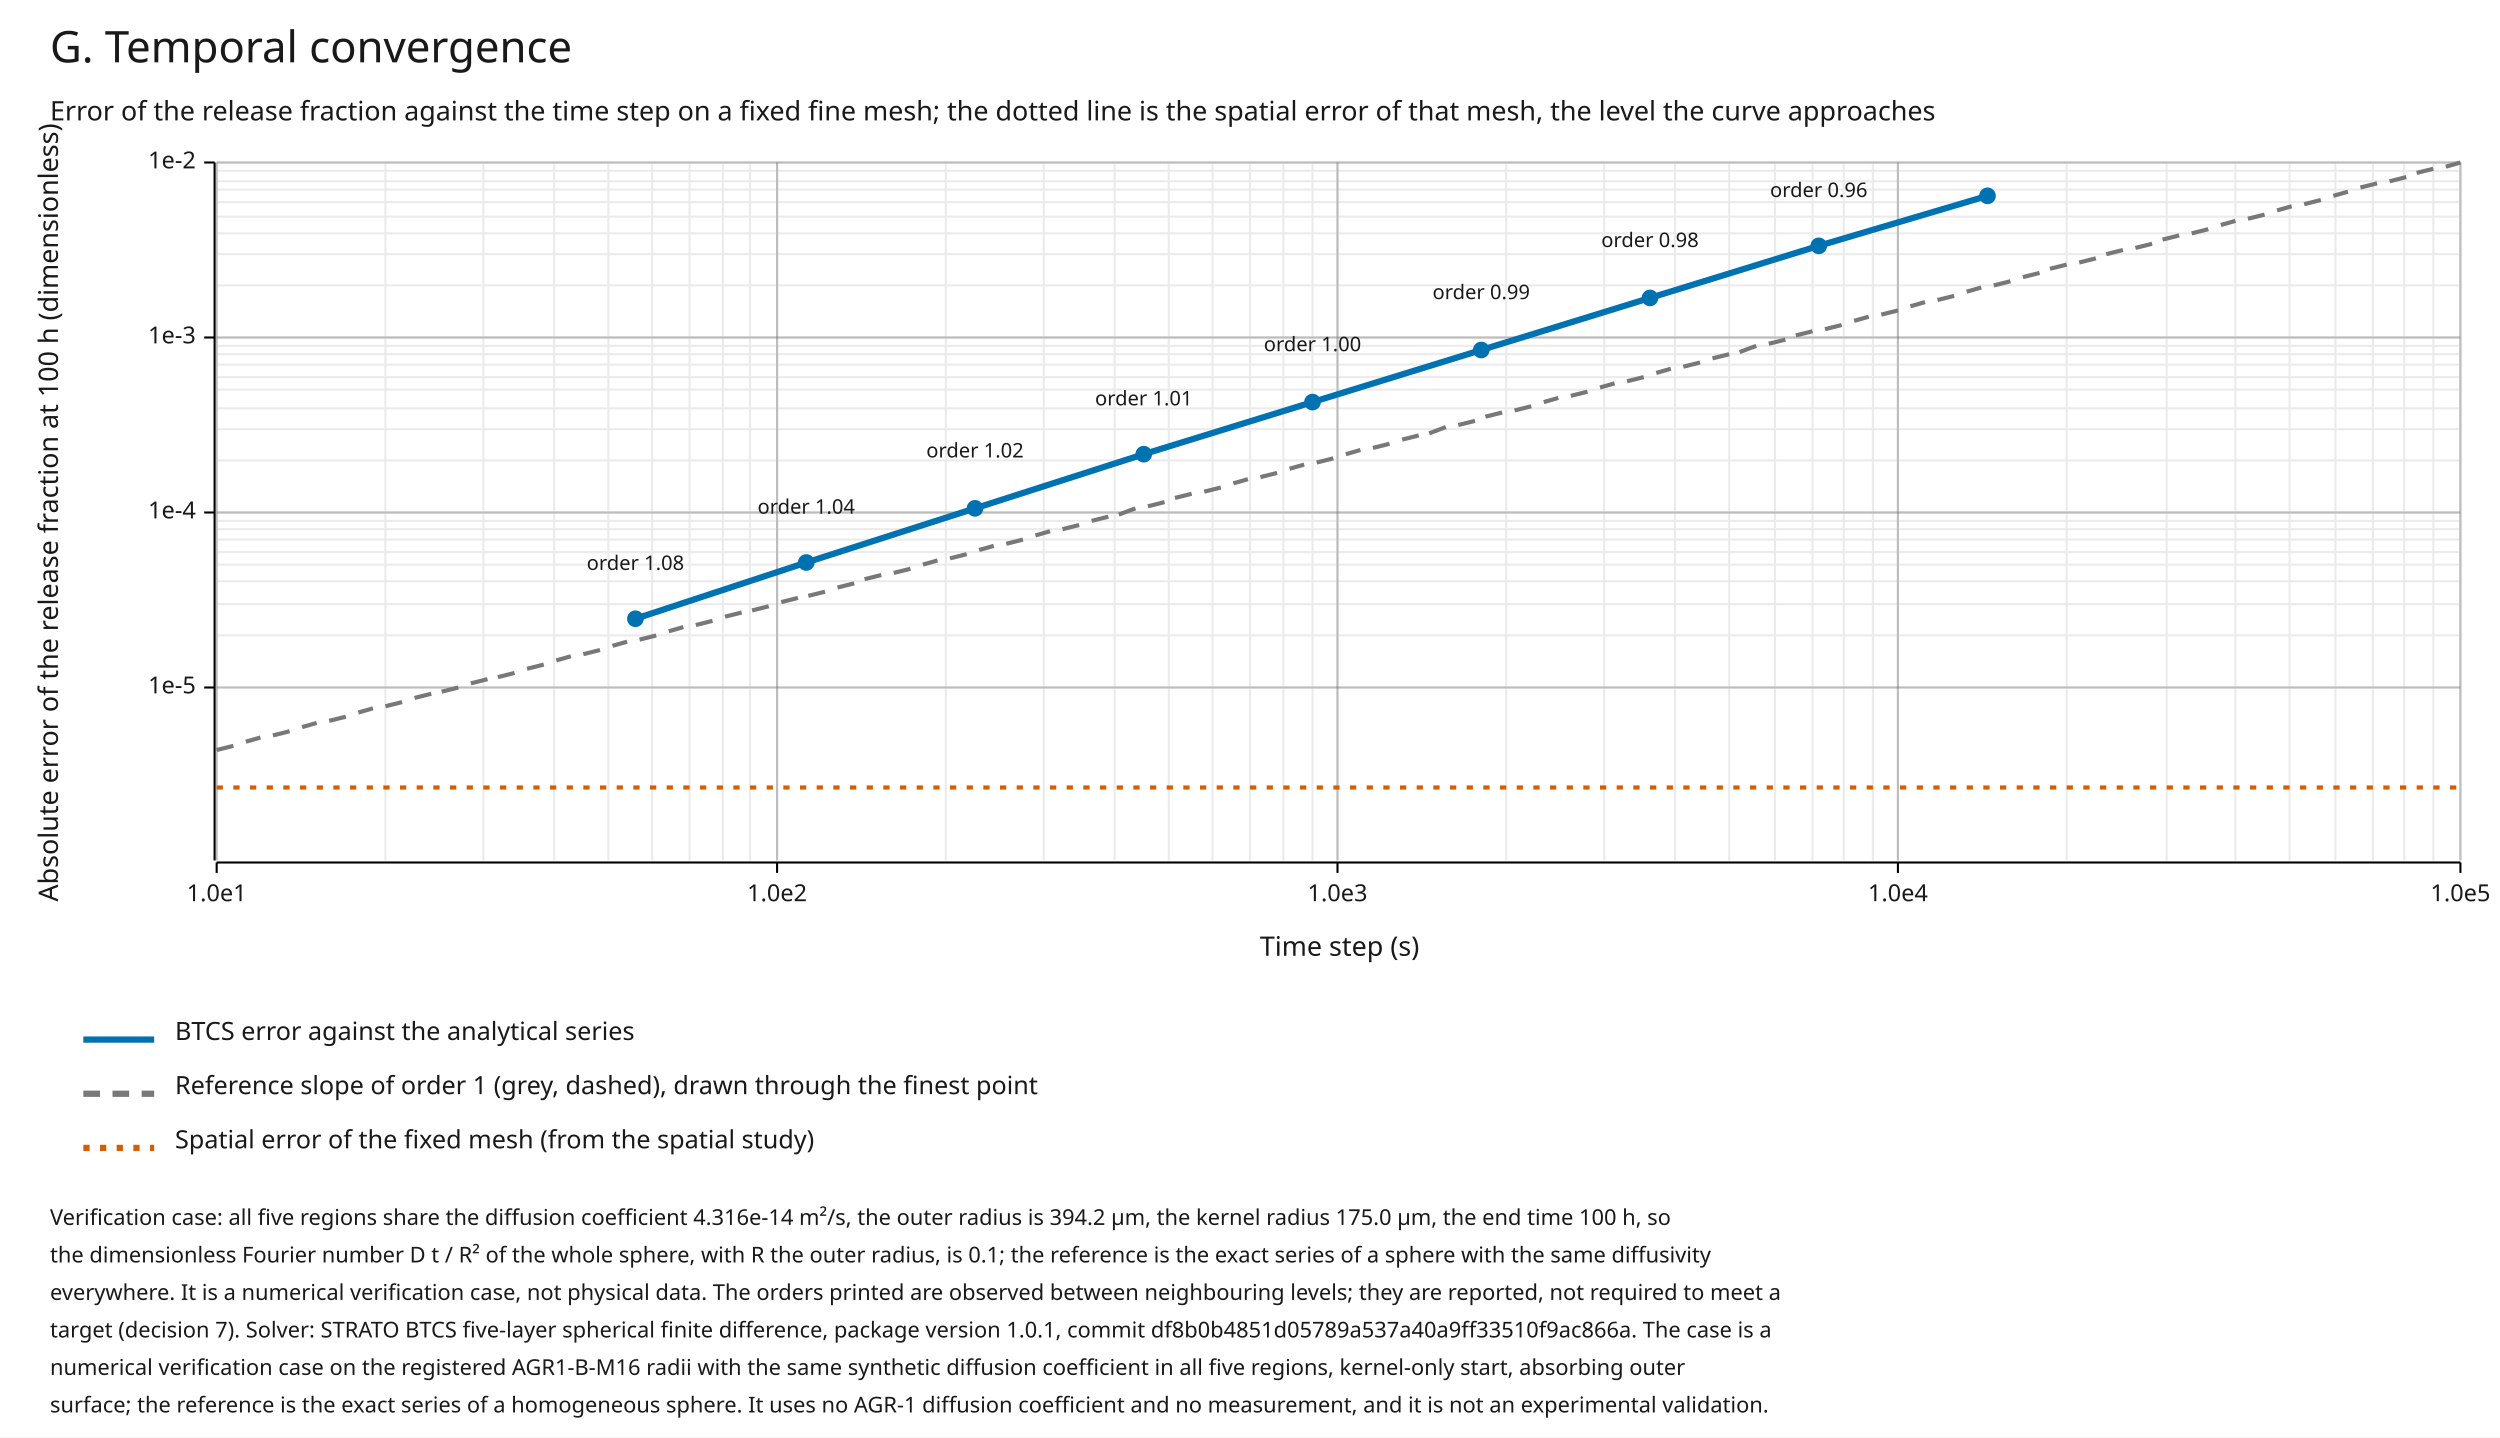
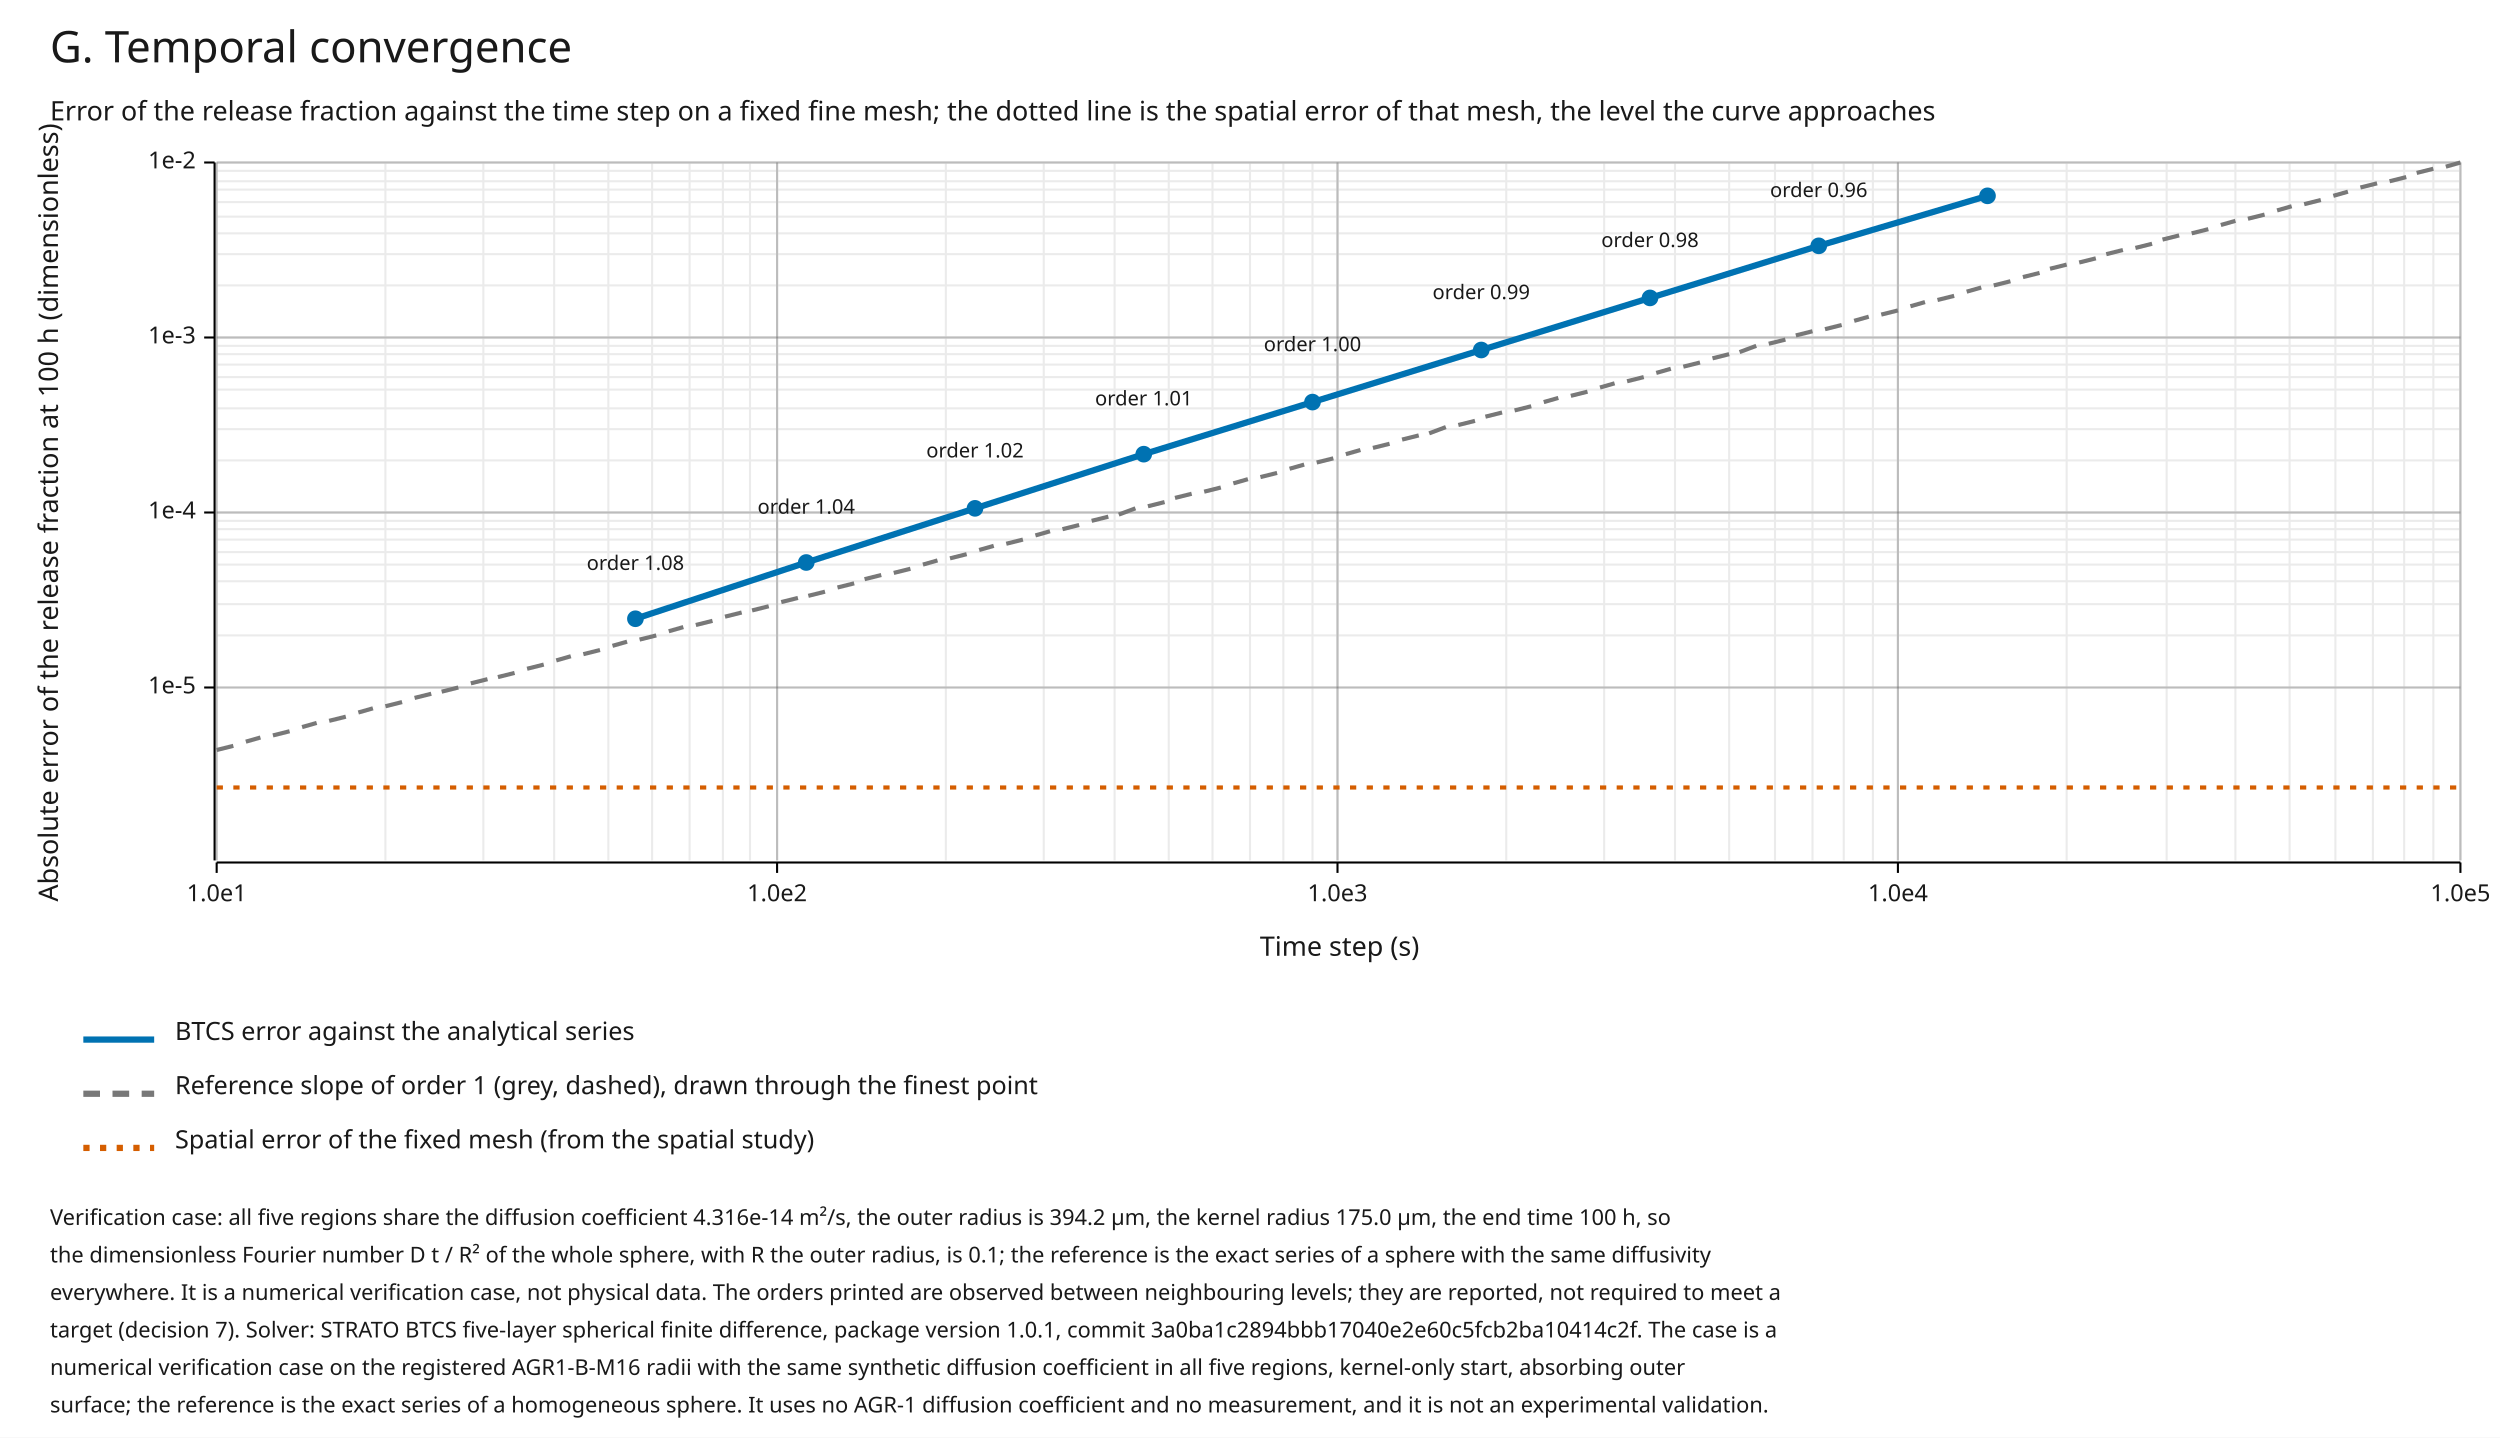
<svg xmlns="http://www.w3.org/2000/svg" width="1200" height="690" viewBox="0 0 1200 690">
  <rect x="0" y="0" width="1200" height="690" opacity="1" fill="#FFFFFF" stroke="none" />
  <text x="24" y="14" dy="0.76em" text-anchor="start" font-family="sans-serif" font-size="20.968" opacity="1" fill="#191919">
G. Temporal convergence
</text>
  <text x="24" y="48" dy="0.76em" text-anchor="start" font-family="sans-serif" font-size="12.903" opacity="1" fill="#191919">
Error of the release fraction against the time step on a fixed fine mesh; the dotted line is the spatial error of that mesh, the level the curve approaches
</text>
  <line opacity="1" stroke="#EBEBEB" stroke-width="1" x1="104" y1="413" x2="104" y2="78" />
  <line opacity="1" stroke="#EBEBEB" stroke-width="1" x1="185" y1="413" x2="185" y2="78" />
  <line opacity="1" stroke="#EBEBEB" stroke-width="1" x1="232" y1="413" x2="232" y2="78" />
  <line opacity="1" stroke="#EBEBEB" stroke-width="1" x1="266" y1="413" x2="266" y2="78" />
  <line opacity="1" stroke="#EBEBEB" stroke-width="1" x1="292" y1="413" x2="292" y2="78" />
  <line opacity="1" stroke="#EBEBEB" stroke-width="1" x1="313" y1="413" x2="313" y2="78" />
  <line opacity="1" stroke="#EBEBEB" stroke-width="1" x1="331" y1="413" x2="331" y2="78" />
  <line opacity="1" stroke="#EBEBEB" stroke-width="1" x1="347" y1="413" x2="347" y2="78" />
  <line opacity="1" stroke="#EBEBEB" stroke-width="1" x1="360" y1="413" x2="360" y2="78" />
  <line opacity="1" stroke="#EBEBEB" stroke-width="1" x1="373" y1="413" x2="373" y2="78" />
  <line opacity="1" stroke="#EBEBEB" stroke-width="1" x1="373" y1="413" x2="373" y2="78" />
  <line opacity="1" stroke="#EBEBEB" stroke-width="1" x1="454" y1="413" x2="454" y2="78" />
  <line opacity="1" stroke="#EBEBEB" stroke-width="1" x1="501" y1="413" x2="501" y2="78" />
  <line opacity="1" stroke="#EBEBEB" stroke-width="1" x1="535" y1="413" x2="535" y2="78" />
  <line opacity="1" stroke="#EBEBEB" stroke-width="1" x1="561" y1="413" x2="561" y2="78" />
  <line opacity="1" stroke="#EBEBEB" stroke-width="1" x1="582" y1="413" x2="582" y2="78" />
  <line opacity="1" stroke="#EBEBEB" stroke-width="1" x1="600" y1="413" x2="600" y2="78" />
  <line opacity="1" stroke="#EBEBEB" stroke-width="1" x1="616" y1="413" x2="616" y2="78" />
  <line opacity="1" stroke="#EBEBEB" stroke-width="1" x1="630" y1="413" x2="630" y2="78" />
  <line opacity="1" stroke="#EBEBEB" stroke-width="1" x1="642" y1="413" x2="642" y2="78" />
  <line opacity="1" stroke="#EBEBEB" stroke-width="1" x1="642" y1="413" x2="642" y2="78" />
  <line opacity="1" stroke="#EBEBEB" stroke-width="1" x1="723" y1="413" x2="723" y2="78" />
  <line opacity="1" stroke="#EBEBEB" stroke-width="1" x1="770" y1="413" x2="770" y2="78" />
  <line opacity="1" stroke="#EBEBEB" stroke-width="1" x1="804" y1="413" x2="804" y2="78" />
  <line opacity="1" stroke="#EBEBEB" stroke-width="1" x1="830" y1="413" x2="830" y2="78" />
  <line opacity="1" stroke="#EBEBEB" stroke-width="1" x1="852" y1="413" x2="852" y2="78" />
  <line opacity="1" stroke="#EBEBEB" stroke-width="1" x1="870" y1="413" x2="870" y2="78" />
  <line opacity="1" stroke="#EBEBEB" stroke-width="1" x1="885" y1="413" x2="885" y2="78" />
  <line opacity="1" stroke="#EBEBEB" stroke-width="1" x1="899" y1="413" x2="899" y2="78" />
  <line opacity="1" stroke="#EBEBEB" stroke-width="1" x1="911" y1="413" x2="911" y2="78" />
  <line opacity="1" stroke="#EBEBEB" stroke-width="1" x1="911" y1="413" x2="911" y2="78" />
  <line opacity="1" stroke="#EBEBEB" stroke-width="1" x1="992" y1="413" x2="992" y2="78" />
  <line opacity="1" stroke="#EBEBEB" stroke-width="1" x1="1040" y1="413" x2="1040" y2="78" />
  <line opacity="1" stroke="#EBEBEB" stroke-width="1" x1="1073" y1="413" x2="1073" y2="78" />
  <line opacity="1" stroke="#EBEBEB" stroke-width="1" x1="1099" y1="413" x2="1099" y2="78" />
  <line opacity="1" stroke="#EBEBEB" stroke-width="1" x1="1121" y1="413" x2="1121" y2="78" />
  <line opacity="1" stroke="#EBEBEB" stroke-width="1" x1="1139" y1="413" x2="1139" y2="78" />
  <line opacity="1" stroke="#EBEBEB" stroke-width="1" x1="1154" y1="413" x2="1154" y2="78" />
  <line opacity="1" stroke="#EBEBEB" stroke-width="1" x1="1168" y1="413" x2="1168" y2="78" />
  <line opacity="1" stroke="#EBEBEB" stroke-width="1" x1="1181" y1="413" x2="1181" y2="78" />
  <line opacity="1" stroke="#EBEBEB" stroke-width="1" x1="1181" y1="413" x2="1181" y2="78" />
  <line opacity="1" stroke="#EBEBEB" stroke-width="1" x1="104" y1="330" x2="1181" y2="330" />
  <line opacity="1" stroke="#EBEBEB" stroke-width="1" x1="104" y1="305" x2="1181" y2="305" />
  <line opacity="1" stroke="#EBEBEB" stroke-width="1" x1="104" y1="290" x2="1181" y2="290" />
  <line opacity="1" stroke="#EBEBEB" stroke-width="1" x1="104" y1="279" x2="1181" y2="279" />
  <line opacity="1" stroke="#EBEBEB" stroke-width="1" x1="104" y1="271" x2="1181" y2="271" />
  <line opacity="1" stroke="#EBEBEB" stroke-width="1" x1="104" y1="265" x2="1181" y2="265" />
  <line opacity="1" stroke="#EBEBEB" stroke-width="1" x1="104" y1="259" x2="1181" y2="259" />
  <line opacity="1" stroke="#EBEBEB" stroke-width="1" x1="104" y1="254" x2="1181" y2="254" />
  <line opacity="1" stroke="#EBEBEB" stroke-width="1" x1="104" y1="250" x2="1181" y2="250" />
  <line opacity="1" stroke="#EBEBEB" stroke-width="1" x1="104" y1="246" x2="1181" y2="246" />
  <line opacity="1" stroke="#EBEBEB" stroke-width="1" x1="104" y1="246" x2="1181" y2="246" />
  <line opacity="1" stroke="#EBEBEB" stroke-width="1" x1="104" y1="221" x2="1181" y2="221" />
  <line opacity="1" stroke="#EBEBEB" stroke-width="1" x1="104" y1="206" x2="1181" y2="206" />
  <line opacity="1" stroke="#EBEBEB" stroke-width="1" x1="104" y1="196" x2="1181" y2="196" />
  <line opacity="1" stroke="#EBEBEB" stroke-width="1" x1="104" y1="187" x2="1181" y2="187" />
  <line opacity="1" stroke="#EBEBEB" stroke-width="1" x1="104" y1="181" x2="1181" y2="181" />
  <line opacity="1" stroke="#EBEBEB" stroke-width="1" x1="104" y1="175" x2="1181" y2="175" />
  <line opacity="1" stroke="#EBEBEB" stroke-width="1" x1="104" y1="170" x2="1181" y2="170" />
  <line opacity="1" stroke="#EBEBEB" stroke-width="1" x1="104" y1="166" x2="1181" y2="166" />
  <line opacity="1" stroke="#EBEBEB" stroke-width="1" x1="104" y1="162" x2="1181" y2="162" />
  <line opacity="1" stroke="#EBEBEB" stroke-width="1" x1="104" y1="162" x2="1181" y2="162" />
  <line opacity="1" stroke="#EBEBEB" stroke-width="1" x1="104" y1="137" x2="1181" y2="137" />
  <line opacity="1" stroke="#EBEBEB" stroke-width="1" x1="104" y1="122" x2="1181" y2="122" />
  <line opacity="1" stroke="#EBEBEB" stroke-width="1" x1="104" y1="112" x2="1181" y2="112" />
  <line opacity="1" stroke="#EBEBEB" stroke-width="1" x1="104" y1="104" x2="1181" y2="104" />
  <line opacity="1" stroke="#EBEBEB" stroke-width="1" x1="104" y1="97" x2="1181" y2="97" />
  <line opacity="1" stroke="#EBEBEB" stroke-width="1" x1="104" y1="91" x2="1181" y2="91" />
  <line opacity="1" stroke="#EBEBEB" stroke-width="1" x1="104" y1="87" x2="1181" y2="87" />
  <line opacity="1" stroke="#EBEBEB" stroke-width="1" x1="104" y1="82" x2="1181" y2="82" />
  <line opacity="1" stroke="#EBEBEB" stroke-width="1" x1="104" y1="78" x2="1181" y2="78" />
  <line opacity="1" stroke="#EBEBEB" stroke-width="1" x1="104" y1="78" x2="1181" y2="78" />
  <text x="18" y="246" dy="0.76em" text-anchor="middle" font-family="sans-serif" font-size="12.903" opacity="1" fill="#191919" transform="rotate(270, 18, 246)">
Absolute error of the release fraction at 100 h (dimensionless)
</text>
  <text x="643" y="462" dy="-0.5ex" text-anchor="middle" font-family="sans-serif" font-size="12.903" opacity="1" fill="#191919">
Time step (s)
</text>
  <line opacity="0.2" stroke="#000000" stroke-width="1" x1="104" y1="413" x2="104" y2="78" />
  <line opacity="0.2" stroke="#000000" stroke-width="1" x1="373" y1="413" x2="373" y2="78" />
  <line opacity="0.2" stroke="#000000" stroke-width="1" x1="642" y1="413" x2="642" y2="78" />
  <line opacity="0.2" stroke="#000000" stroke-width="1" x1="911" y1="413" x2="911" y2="78" />
  <line opacity="0.2" stroke="#000000" stroke-width="1" x1="1181" y1="413" x2="1181" y2="78" />
  <line opacity="0.2" stroke="#000000" stroke-width="1" x1="104" y1="330" x2="1181" y2="330" />
  <line opacity="0.2" stroke="#000000" stroke-width="1" x1="104" y1="246" x2="1181" y2="246" />
  <line opacity="0.2" stroke="#000000" stroke-width="1" x1="104" y1="162" x2="1181" y2="162" />
  <line opacity="0.2" stroke="#000000" stroke-width="1" x1="104" y1="78" x2="1181" y2="78" />
  <polyline fill="none" opacity="1" stroke="#000000" stroke-width="1" points="103,78 103,413 " />
  <text x="94" y="330" dy="0.5ex" text-anchor="end" font-family="sans-serif" font-size="11.29" opacity="1" fill="#191919">
1e-5
</text>
  <polyline fill="none" opacity="1" stroke="#000000" stroke-width="1" points="98,330 103,330 " />
  <text x="94" y="246" dy="0.5ex" text-anchor="end" font-family="sans-serif" font-size="11.29" opacity="1" fill="#191919">
1e-4
</text>
  <polyline fill="none" opacity="1" stroke="#000000" stroke-width="1" points="98,246 103,246 " />
  <text x="94" y="162" dy="0.5ex" text-anchor="end" font-family="sans-serif" font-size="11.29" opacity="1" fill="#191919">
1e-3
</text>
  <polyline fill="none" opacity="1" stroke="#000000" stroke-width="1" points="98,162 103,162 " />
  <text x="94" y="78" dy="0.5ex" text-anchor="end" font-family="sans-serif" font-size="11.29" opacity="1" fill="#191919">
1e-2
</text>
  <polyline fill="none" opacity="1" stroke="#000000" stroke-width="1" points="98,78 103,78 " />
  <polyline fill="none" opacity="1" stroke="#000000" stroke-width="1" points="104,414 1181,414 " />
  <text x="104" y="424" dy="0.76em" text-anchor="middle" font-family="sans-serif" font-size="11.29" opacity="1" fill="#191919">
1.0e1
</text>
  <polyline fill="none" opacity="1" stroke="#000000" stroke-width="1" points="104,414 104,419 " />
  <text x="373" y="424" dy="0.76em" text-anchor="middle" font-family="sans-serif" font-size="11.29" opacity="1" fill="#191919">
1.0e2
</text>
  <polyline fill="none" opacity="1" stroke="#000000" stroke-width="1" points="373,414 373,419 " />
  <text x="642" y="424" dy="0.76em" text-anchor="middle" font-family="sans-serif" font-size="11.29" opacity="1" fill="#191919">
1.0e3
</text>
  <polyline fill="none" opacity="1" stroke="#000000" stroke-width="1" points="642,414 642,419 " />
  <text x="911" y="424" dy="0.76em" text-anchor="middle" font-family="sans-serif" font-size="11.29" opacity="1" fill="#191919">
1.0e4
</text>
  <polyline fill="none" opacity="1" stroke="#000000" stroke-width="1" points="911,414 911,419 " />
  <text x="1181" y="424" dy="0.76em" text-anchor="middle" font-family="sans-serif" font-size="11.29" opacity="1" fill="#191919">
1.0e5
</text>
  <polyline fill="none" opacity="1" stroke="#000000" stroke-width="1" points="1181,414 1181,419 " />
  <polyline fill="none" opacity="1" stroke="#0072B2" stroke-width="3" points="954,94 873,118 792,143 711,168 630,193 549,218 468,244 387,270 305,297 " />
  <circle cx="954" cy="94" r="4" opacity="1" fill="#0072B2" stroke="none" stroke-width="1" />
  <circle cx="873" cy="118" r="4" opacity="1" fill="#0072B2" stroke="none" stroke-width="1" />
  <circle cx="792" cy="143" r="4" opacity="1" fill="#0072B2" stroke="none" stroke-width="1" />
  <circle cx="711" cy="168" r="4" opacity="1" fill="#0072B2" stroke="none" stroke-width="1" />
  <circle cx="630" cy="193" r="4" opacity="1" fill="#0072B2" stroke="none" stroke-width="1" />
  <circle cx="549" cy="218" r="4" opacity="1" fill="#0072B2" stroke="none" stroke-width="1" />
  <circle cx="468" cy="244" r="4" opacity="1" fill="#0072B2" stroke="none" stroke-width="1" />
  <circle cx="387" cy="270" r="4" opacity="1" fill="#0072B2" stroke="none" stroke-width="1" />
  <circle cx="305" cy="297" r="4" opacity="1" fill="#0072B2" stroke="none" stroke-width="1" />
  <polyline fill="none" opacity="1" stroke="#787878" stroke-width="2" points="104,360 112,358 " />
  <polyline fill="none" opacity="1" stroke="#787878" stroke-width="2" points="118,356 125,354 " />
  <polyline fill="none" opacity="1" stroke="#787878" stroke-width="2" points="131,353 139,351 " />
  <polyline fill="none" opacity="1" stroke="#787878" stroke-width="2" points="145,349 152,347 " />
  <polyline fill="none" opacity="1" stroke="#787878" stroke-width="2" points="158,346 166,344 " />
  <polyline fill="none" opacity="1" stroke="#787878" stroke-width="2" points="172,342 179,340 " />
  <polyline fill="none" opacity="1" stroke="#787878" stroke-width="2" points="185,339 193,337 " />
  <polyline fill="none" opacity="1" stroke="#787878" stroke-width="2" points="199,335 207,333 " />
  <polyline fill="none" opacity="1" stroke="#787878" stroke-width="2" points="212,332 220,330 " />
  <polyline fill="none" opacity="1" stroke="#787878" stroke-width="2" points="226,328 234,326 " />
  <polyline fill="none" opacity="1" stroke="#787878" stroke-width="2" points="239,325 247,323 " />
  <polyline fill="none" opacity="1" stroke="#787878" stroke-width="2" points="253,321 261,319 " />
  <polyline fill="none" opacity="1" stroke="#787878" stroke-width="2" points="267,317 274,315 " />
  <polyline fill="none" opacity="1" stroke="#787878" stroke-width="2" points="280,314 288,312 " />
  <polyline fill="none" opacity="1" stroke="#787878" stroke-width="2" points="294,310 301,308 " />
  <polyline fill="none" opacity="1" stroke="#787878" stroke-width="2" points="307,307 315,305 " />
  <polyline fill="none" opacity="1" stroke="#787878" stroke-width="2" points="321,303 328,301 " />
  <polyline fill="none" opacity="1" stroke="#787878" stroke-width="2" points="334,300 342,298 " />
  <polyline fill="none" opacity="1" stroke="#787878" stroke-width="2" points="348,296 356,294 " />
  <polyline fill="none" opacity="1" stroke="#787878" stroke-width="2" points="361,293 369,291 " />
  <polyline fill="none" opacity="1" stroke="#787878" stroke-width="2" points="375,289 383,287 " />
  <polyline fill="none" opacity="1" stroke="#787878" stroke-width="2" points="388,286 396,284 " />
  <polyline fill="none" opacity="1" stroke="#787878" stroke-width="2" points="402,282 410,280 " />
  <polyline fill="none" opacity="1" stroke="#787878" stroke-width="2" points="415,278 423,276 " />
  <polyline fill="none" opacity="1" stroke="#787878" stroke-width="2" points="429,275 437,273 " />
  <polyline fill="none" opacity="1" stroke="#787878" stroke-width="2" points="443,271 450,269 " />
  <polyline fill="none" opacity="1" stroke="#787878" stroke-width="2" points="456,268 464,266 " />
  <polyline fill="none" opacity="1" stroke="#787878" stroke-width="2" points="470,264 477,262 " />
  <polyline fill="none" opacity="1" stroke="#787878" stroke-width="2" points="483,261 491,259 " />
  <polyline fill="none" opacity="1" stroke="#787878" stroke-width="2" points="497,257 504,255 " />
  <polyline fill="none" opacity="1" stroke="#787878" stroke-width="2" points="510,254 518,252 " />
  <polyline fill="none" opacity="1" stroke="#787878" stroke-width="2" points="524,250 532,248 " />
  <polyline fill="none" opacity="1" stroke="#787878" stroke-width="2" points="537,247 545,244 " />
  <polyline fill="none" opacity="1" stroke="#787878" stroke-width="2" points="551,243 559,241 " />
  <polyline fill="none" opacity="1" stroke="#787878" stroke-width="2" points="564,239 572,237 " />
  <polyline fill="none" opacity="1" stroke="#787878" stroke-width="2" points="578,236 586,234 " />
  <polyline fill="none" opacity="1" stroke="#787878" stroke-width="2" points="592,232 599,230 " />
  <polyline fill="none" opacity="1" stroke="#787878" stroke-width="2" points="605,229 613,227 " />
  <polyline fill="none" opacity="1" stroke="#787878" stroke-width="2" points="619,225 626,223 " />
  <polyline fill="none" opacity="1" stroke="#787878" stroke-width="2" points="632,222 640,220 " />
  <polyline fill="none" opacity="1" stroke="#787878" stroke-width="2" points="646,218 653,216 " />
  <polyline fill="none" opacity="1" stroke="#787878" stroke-width="2" points="659,215 667,213 " />
  <polyline fill="none" opacity="1" stroke="#787878" stroke-width="2" points="673,211 681,209 " />
  <polyline fill="none" opacity="1" stroke="#787878" stroke-width="2" points="686,208 694,205 " />
  <polyline fill="none" opacity="1" stroke="#787878" stroke-width="2" points="700,204 708,202 " />
  <polyline fill="none" opacity="1" stroke="#787878" stroke-width="2" points="713,200 721,198 " />
  <polyline fill="none" opacity="1" stroke="#787878" stroke-width="2" points="727,197 735,195 " />
  <polyline fill="none" opacity="1" stroke="#787878" stroke-width="2" points="741,193 748,191 " />
  <polyline fill="none" opacity="1" stroke="#787878" stroke-width="2" points="754,190 762,188 " />
  <polyline fill="none" opacity="1" stroke="#787878" stroke-width="2" points="768,186 775,184 " />
  <polyline fill="none" opacity="1" stroke="#787878" stroke-width="2" points="781,183 789,181 " />
  <polyline fill="none" opacity="1" stroke="#787878" stroke-width="2" points="795,179 802,177 " />
  <polyline fill="none" opacity="1" stroke="#787878" stroke-width="2" points="808,176 816,174 " />
  <polyline fill="none" opacity="1" stroke="#787878" stroke-width="2" points="822,172 830,170 " />
  <polyline fill="none" opacity="1" stroke="#787878" stroke-width="2" points="835,169 843,166 " />
  <polyline fill="none" opacity="1" stroke="#787878" stroke-width="2" points="849,165 857,163 " />
  <polyline fill="none" opacity="1" stroke="#787878" stroke-width="2" points="862,161 870,159 " />
  <polyline fill="none" opacity="1" stroke="#787878" stroke-width="2" points="876,158 884,156 " />
  <polyline fill="none" opacity="1" stroke="#787878" stroke-width="2" points="890,154 897,152 " />
  <polyline fill="none" opacity="1" stroke="#787878" stroke-width="2" points="903,151 911,149 " />
  <polyline fill="none" opacity="1" stroke="#787878" stroke-width="2" points="917,147 924,145 " />
  <polyline fill="none" opacity="1" stroke="#787878" stroke-width="2" points="930,144 938,142 " />
  <polyline fill="none" opacity="1" stroke="#787878" stroke-width="2" points="944,140 951,138 " />
  <polyline fill="none" opacity="1" stroke="#787878" stroke-width="2" points="957,137 965,135 " />
  <polyline fill="none" opacity="1" stroke="#787878" stroke-width="2" points="971,133 979,131 " />
  <polyline fill="none" opacity="1" stroke="#787878" stroke-width="2" points="984,129 992,127 " />
  <polyline fill="none" opacity="1" stroke="#787878" stroke-width="2" points="998,126 1006,124 " />
  <polyline fill="none" opacity="1" stroke="#787878" stroke-width="2" points="1011,122 1019,120 " />
  <polyline fill="none" opacity="1" stroke="#787878" stroke-width="2" points="1025,119 1033,117 " />
  <polyline fill="none" opacity="1" stroke="#787878" stroke-width="2" points="1038,115 1046,113 " />
  <polyline fill="none" opacity="1" stroke="#787878" stroke-width="2" points="1052,112 1060,110 " />
  <polyline fill="none" opacity="1" stroke="#787878" stroke-width="2" points="1066,108 1073,106 " />
  <polyline fill="none" opacity="1" stroke="#787878" stroke-width="2" points="1079,105 1087,103 " />
  <polyline fill="none" opacity="1" stroke="#787878" stroke-width="2" points="1093,101 1100,99 " />
  <polyline fill="none" opacity="1" stroke="#787878" stroke-width="2" points="1106,98 1114,96 " />
  <polyline fill="none" opacity="1" stroke="#787878" stroke-width="2" points="1120,94 1127,92 " />
  <polyline fill="none" opacity="1" stroke="#787878" stroke-width="2" points="1133,90 1141,88 " />
  <polyline fill="none" opacity="1" stroke="#787878" stroke-width="2" points="1147,87 1155,85 " />
  <polyline fill="none" opacity="1" stroke="#787878" stroke-width="2" points="1160,83 1168,81 " />
  <polyline fill="none" opacity="1" stroke="#787878" stroke-width="2" points="1174,80 1181,78 " />
  <polyline fill="none" opacity="1" stroke="#D55E00" stroke-width="2" points="104,378 107,378 " />
  <polyline fill="none" opacity="1" stroke="#D55E00" stroke-width="2" points="112,378 115,378 " />
  <polyline fill="none" opacity="1" stroke="#D55E00" stroke-width="2" points="120,378 123,378 " />
  <polyline fill="none" opacity="1" stroke="#D55E00" stroke-width="2" points="128,378 131,378 " />
  <polyline fill="none" opacity="1" stroke="#D55E00" stroke-width="2" points="136,378 139,378 " />
  <polyline fill="none" opacity="1" stroke="#D55E00" stroke-width="2" points="144,378 147,378 " />
  <polyline fill="none" opacity="1" stroke="#D55E00" stroke-width="2" points="152,378 155,378 " />
  <polyline fill="none" opacity="1" stroke="#D55E00" stroke-width="2" points="160,378 163,378 " />
  <polyline fill="none" opacity="1" stroke="#D55E00" stroke-width="2" points="168,378 171,378 " />
  <polyline fill="none" opacity="1" stroke="#D55E00" stroke-width="2" points="176,378 179,378 " />
  <polyline fill="none" opacity="1" stroke="#D55E00" stroke-width="2" points="184,378 187,378 " />
  <polyline fill="none" opacity="1" stroke="#D55E00" stroke-width="2" points="192,378 195,378 " />
  <polyline fill="none" opacity="1" stroke="#D55E00" stroke-width="2" points="200,378 203,378 " />
  <polyline fill="none" opacity="1" stroke="#D55E00" stroke-width="2" points="208,378 211,378 " />
  <polyline fill="none" opacity="1" stroke="#D55E00" stroke-width="2" points="216,378 219,378 " />
  <polyline fill="none" opacity="1" stroke="#D55E00" stroke-width="2" points="224,378 227,378 " />
  <polyline fill="none" opacity="1" stroke="#D55E00" stroke-width="2" points="232,378 235,378 " />
  <polyline fill="none" opacity="1" stroke="#D55E00" stroke-width="2" points="240,378 243,378 " />
  <polyline fill="none" opacity="1" stroke="#D55E00" stroke-width="2" points="248,378 251,378 " />
  <polyline fill="none" opacity="1" stroke="#D55E00" stroke-width="2" points="256,378 259,378 " />
  <polyline fill="none" opacity="1" stroke="#D55E00" stroke-width="2" points="264,378 267,378 " />
  <polyline fill="none" opacity="1" stroke="#D55E00" stroke-width="2" points="272,378 275,378 " />
  <polyline fill="none" opacity="1" stroke="#D55E00" stroke-width="2" points="280,378 283,378 " />
  <polyline fill="none" opacity="1" stroke="#D55E00" stroke-width="2" points="288,378 291,378 " />
  <polyline fill="none" opacity="1" stroke="#D55E00" stroke-width="2" points="296,378 299,378 " />
  <polyline fill="none" opacity="1" stroke="#D55E00" stroke-width="2" points="304,378 307,378 " />
  <polyline fill="none" opacity="1" stroke="#D55E00" stroke-width="2" points="312,378 315,378 " />
  <polyline fill="none" opacity="1" stroke="#D55E00" stroke-width="2" points="320,378 323,378 " />
  <polyline fill="none" opacity="1" stroke="#D55E00" stroke-width="2" points="328,378 331,378 " />
  <polyline fill="none" opacity="1" stroke="#D55E00" stroke-width="2" points="336,378 339,378 " />
  <polyline fill="none" opacity="1" stroke="#D55E00" stroke-width="2" points="344,378 347,378 " />
  <polyline fill="none" opacity="1" stroke="#D55E00" stroke-width="2" points="352,378 355,378 " />
  <polyline fill="none" opacity="1" stroke="#D55E00" stroke-width="2" points="360,378 363,378 " />
  <polyline fill="none" opacity="1" stroke="#D55E00" stroke-width="2" points="368,378 371,378 " />
  <polyline fill="none" opacity="1" stroke="#D55E00" stroke-width="2" points="376,378 379,378 " />
  <polyline fill="none" opacity="1" stroke="#D55E00" stroke-width="2" points="384,378 387,378 " />
  <polyline fill="none" opacity="1" stroke="#D55E00" stroke-width="2" points="392,378 395,378 " />
  <polyline fill="none" opacity="1" stroke="#D55E00" stroke-width="2" points="400,378 403,378 " />
  <polyline fill="none" opacity="1" stroke="#D55E00" stroke-width="2" points="408,378 411,378 " />
  <polyline fill="none" opacity="1" stroke="#D55E00" stroke-width="2" points="416,378 419,378 " />
  <polyline fill="none" opacity="1" stroke="#D55E00" stroke-width="2" points="424,378 427,378 " />
  <polyline fill="none" opacity="1" stroke="#D55E00" stroke-width="2" points="432,378 435,378 " />
  <polyline fill="none" opacity="1" stroke="#D55E00" stroke-width="2" points="440,378 443,378 " />
  <polyline fill="none" opacity="1" stroke="#D55E00" stroke-width="2" points="448,378 451,378 " />
  <polyline fill="none" opacity="1" stroke="#D55E00" stroke-width="2" points="456,378 459,378 " />
  <polyline fill="none" opacity="1" stroke="#D55E00" stroke-width="2" points="464,378 467,378 " />
  <polyline fill="none" opacity="1" stroke="#D55E00" stroke-width="2" points="472,378 475,378 " />
  <polyline fill="none" opacity="1" stroke="#D55E00" stroke-width="2" points="480,378 483,378 " />
  <polyline fill="none" opacity="1" stroke="#D55E00" stroke-width="2" points="488,378 491,378 " />
  <polyline fill="none" opacity="1" stroke="#D55E00" stroke-width="2" points="496,378 499,378 " />
  <polyline fill="none" opacity="1" stroke="#D55E00" stroke-width="2" points="504,378 507,378 " />
  <polyline fill="none" opacity="1" stroke="#D55E00" stroke-width="2" points="512,378 515,378 " />
  <polyline fill="none" opacity="1" stroke="#D55E00" stroke-width="2" points="520,378 523,378 " />
  <polyline fill="none" opacity="1" stroke="#D55E00" stroke-width="2" points="528,378 531,378 " />
  <polyline fill="none" opacity="1" stroke="#D55E00" stroke-width="2" points="536,378 539,378 " />
  <polyline fill="none" opacity="1" stroke="#D55E00" stroke-width="2" points="544,378 547,378 " />
  <polyline fill="none" opacity="1" stroke="#D55E00" stroke-width="2" points="552,378 555,378 " />
  <polyline fill="none" opacity="1" stroke="#D55E00" stroke-width="2" points="560,378 563,378 " />
  <polyline fill="none" opacity="1" stroke="#D55E00" stroke-width="2" points="568,378 571,378 " />
  <polyline fill="none" opacity="1" stroke="#D55E00" stroke-width="2" points="576,378 579,378 " />
  <polyline fill="none" opacity="1" stroke="#D55E00" stroke-width="2" points="584,378 587,378 " />
  <polyline fill="none" opacity="1" stroke="#D55E00" stroke-width="2" points="592,378 595,378 " />
  <polyline fill="none" opacity="1" stroke="#D55E00" stroke-width="2" points="600,378 603,378 " />
  <polyline fill="none" opacity="1" stroke="#D55E00" stroke-width="2" points="608,378 611,378 " />
  <polyline fill="none" opacity="1" stroke="#D55E00" stroke-width="2" points="616,378 619,378 " />
  <polyline fill="none" opacity="1" stroke="#D55E00" stroke-width="2" points="624,378 627,378 " />
  <polyline fill="none" opacity="1" stroke="#D55E00" stroke-width="2" points="632,378 635,378 " />
  <polyline fill="none" opacity="1" stroke="#D55E00" stroke-width="2" points="640,378 643,378 " />
  <polyline fill="none" opacity="1" stroke="#D55E00" stroke-width="2" points="648,378 651,378 " />
  <polyline fill="none" opacity="1" stroke="#D55E00" stroke-width="2" points="656,378 659,378 " />
  <polyline fill="none" opacity="1" stroke="#D55E00" stroke-width="2" points="664,378 667,378 " />
  <polyline fill="none" opacity="1" stroke="#D55E00" stroke-width="2" points="672,378 675,378 " />
  <polyline fill="none" opacity="1" stroke="#D55E00" stroke-width="2" points="680,378 683,378 " />
  <polyline fill="none" opacity="1" stroke="#D55E00" stroke-width="2" points="688,378 691,378 " />
  <polyline fill="none" opacity="1" stroke="#D55E00" stroke-width="2" points="696,378 699,378 " />
  <polyline fill="none" opacity="1" stroke="#D55E00" stroke-width="2" points="704,378 707,378 " />
  <polyline fill="none" opacity="1" stroke="#D55E00" stroke-width="2" points="712,378 715,378 " />
  <polyline fill="none" opacity="1" stroke="#D55E00" stroke-width="2" points="720,378 723,378 " />
  <polyline fill="none" opacity="1" stroke="#D55E00" stroke-width="2" points="728,378 731,378 " />
  <polyline fill="none" opacity="1" stroke="#D55E00" stroke-width="2" points="736,378 739,378 " />
  <polyline fill="none" opacity="1" stroke="#D55E00" stroke-width="2" points="744,378 747,378 " />
  <polyline fill="none" opacity="1" stroke="#D55E00" stroke-width="2" points="752,378 755,378 " />
  <polyline fill="none" opacity="1" stroke="#D55E00" stroke-width="2" points="760,378 763,378 " />
  <polyline fill="none" opacity="1" stroke="#D55E00" stroke-width="2" points="768,378 771,378 " />
  <polyline fill="none" opacity="1" stroke="#D55E00" stroke-width="2" points="776,378 779,378 " />
  <polyline fill="none" opacity="1" stroke="#D55E00" stroke-width="2" points="784,378 787,378 " />
  <polyline fill="none" opacity="1" stroke="#D55E00" stroke-width="2" points="792,378 795,378 " />
  <polyline fill="none" opacity="1" stroke="#D55E00" stroke-width="2" points="800,378 803,378 " />
  <polyline fill="none" opacity="1" stroke="#D55E00" stroke-width="2" points="808,378 811,378 " />
  <polyline fill="none" opacity="1" stroke="#D55E00" stroke-width="2" points="816,378 819,378 " />
  <polyline fill="none" opacity="1" stroke="#D55E00" stroke-width="2" points="824,378 827,378 " />
  <polyline fill="none" opacity="1" stroke="#D55E00" stroke-width="2" points="832,378 835,378 " />
  <polyline fill="none" opacity="1" stroke="#D55E00" stroke-width="2" points="840,378 843,378 " />
  <polyline fill="none" opacity="1" stroke="#D55E00" stroke-width="2" points="848,378 851,378 " />
  <polyline fill="none" opacity="1" stroke="#D55E00" stroke-width="2" points="856,378 859,378 " />
  <polyline fill="none" opacity="1" stroke="#D55E00" stroke-width="2" points="864,378 867,378 " />
  <polyline fill="none" opacity="1" stroke="#D55E00" stroke-width="2" points="872,378 875,378 " />
  <polyline fill="none" opacity="1" stroke="#D55E00" stroke-width="2" points="880,378 883,378 " />
  <polyline fill="none" opacity="1" stroke="#D55E00" stroke-width="2" points="888,378 891,378 " />
  <polyline fill="none" opacity="1" stroke="#D55E00" stroke-width="2" points="896,378 899,378 " />
  <polyline fill="none" opacity="1" stroke="#D55E00" stroke-width="2" points="904,378 907,378 " />
  <polyline fill="none" opacity="1" stroke="#D55E00" stroke-width="2" points="912,378 915,378 " />
  <polyline fill="none" opacity="1" stroke="#D55E00" stroke-width="2" points="920,378 923,378 " />
  <polyline fill="none" opacity="1" stroke="#D55E00" stroke-width="2" points="928,378 931,378 " />
  <polyline fill="none" opacity="1" stroke="#D55E00" stroke-width="2" points="936,378 939,378 " />
  <polyline fill="none" opacity="1" stroke="#D55E00" stroke-width="2" points="944,378 947,378 " />
  <polyline fill="none" opacity="1" stroke="#D55E00" stroke-width="2" points="952,378 955,378 " />
  <polyline fill="none" opacity="1" stroke="#D55E00" stroke-width="2" points="960,378 963,378 " />
  <polyline fill="none" opacity="1" stroke="#D55E00" stroke-width="2" points="968,378 971,378 " />
  <polyline fill="none" opacity="1" stroke="#D55E00" stroke-width="2" points="976,378 979,378 " />
  <polyline fill="none" opacity="1" stroke="#D55E00" stroke-width="2" points="984,378 987,378 " />
  <polyline fill="none" opacity="1" stroke="#D55E00" stroke-width="2" points="992,378 995,378 " />
  <polyline fill="none" opacity="1" stroke="#D55E00" stroke-width="2" points="1000,378 1003,378 " />
  <polyline fill="none" opacity="1" stroke="#D55E00" stroke-width="2" points="1008,378 1011,378 " />
  <polyline fill="none" opacity="1" stroke="#D55E00" stroke-width="2" points="1016,378 1019,378 " />
  <polyline fill="none" opacity="1" stroke="#D55E00" stroke-width="2" points="1024,378 1027,378 " />
  <polyline fill="none" opacity="1" stroke="#D55E00" stroke-width="2" points="1032,378 1035,378 " />
  <polyline fill="none" opacity="1" stroke="#D55E00" stroke-width="2" points="1040,378 1043,378 " />
  <polyline fill="none" opacity="1" stroke="#D55E00" stroke-width="2" points="1048,378 1051,378 " />
  <polyline fill="none" opacity="1" stroke="#D55E00" stroke-width="2" points="1056,378 1059,378 " />
  <polyline fill="none" opacity="1" stroke="#D55E00" stroke-width="2" points="1064,378 1067,378 " />
  <polyline fill="none" opacity="1" stroke="#D55E00" stroke-width="2" points="1072,378 1075,378 " />
  <polyline fill="none" opacity="1" stroke="#D55E00" stroke-width="2" points="1080,378 1083,378 " />
  <polyline fill="none" opacity="1" stroke="#D55E00" stroke-width="2" points="1088,378 1091,378 " />
  <polyline fill="none" opacity="1" stroke="#D55E00" stroke-width="2" points="1096,378 1099,378 " />
  <polyline fill="none" opacity="1" stroke="#D55E00" stroke-width="2" points="1104,378 1107,378 " />
  <polyline fill="none" opacity="1" stroke="#D55E00" stroke-width="2" points="1112,378 1115,378 " />
  <polyline fill="none" opacity="1" stroke="#D55E00" stroke-width="2" points="1120,378 1123,378 " />
  <polyline fill="none" opacity="1" stroke="#D55E00" stroke-width="2" points="1128,378 1131,378 " />
  <polyline fill="none" opacity="1" stroke="#D55E00" stroke-width="2" points="1136,378 1139,378 " />
  <polyline fill="none" opacity="1" stroke="#D55E00" stroke-width="2" points="1144,378 1147,378 " />
  <polyline fill="none" opacity="1" stroke="#D55E00" stroke-width="2" points="1152,378 1155,378 " />
  <polyline fill="none" opacity="1" stroke="#D55E00" stroke-width="2" points="1160,378 1163,378 " />
  <polyline fill="none" opacity="1" stroke="#D55E00" stroke-width="2" points="1168,378 1171,378 " />
  <polyline fill="none" opacity="1" stroke="#D55E00" stroke-width="2" points="1176,378 1179,378 " />
  <text x="873" y="97" dy="-0.5ex" text-anchor="middle" font-family="sans-serif" font-size="9.677" opacity="1" fill="#191919">
order 0.96
</text>
  <text x="792" y="121" dy="-0.5ex" text-anchor="middle" font-family="sans-serif" font-size="9.677" opacity="1" fill="#191919">
order 0.98
</text>
  <text x="711" y="146" dy="-0.5ex" text-anchor="middle" font-family="sans-serif" font-size="9.677" opacity="1" fill="#191919">
order 0.99
</text>
  <text x="630" y="171" dy="-0.5ex" text-anchor="middle" font-family="sans-serif" font-size="9.677" opacity="1" fill="#191919">
order 1.00
</text>
  <text x="549" y="197" dy="-0.5ex" text-anchor="middle" font-family="sans-serif" font-size="9.677" opacity="1" fill="#191919">
order 1.01
</text>
  <text x="468" y="222" dy="-0.5ex" text-anchor="middle" font-family="sans-serif" font-size="9.677" opacity="1" fill="#191919">
order 1.02
</text>
  <text x="387" y="249" dy="-0.5ex" text-anchor="middle" font-family="sans-serif" font-size="9.677" opacity="1" fill="#191919">
order 1.04
</text>
  <text x="305" y="276" dy="-0.5ex" text-anchor="middle" font-family="sans-serif" font-size="9.677" opacity="1" fill="#191919">
order 1.08
</text>
  <polyline fill="none" opacity="1" stroke="#0072B2" stroke-width="3" points="40,499 74,499 " />
  <text x="84" y="490" dy="0.76em" text-anchor="start" font-family="sans-serif" font-size="12.097" opacity="1" fill="#191919">
BTCS error against the analytical series
</text>
  <polyline fill="none" opacity="1" stroke="#787878" stroke-width="3" points="40,525 48,525 " />
  <polyline fill="none" opacity="1" stroke="#787878" stroke-width="3" points="54,525 62,525 " />
  <polyline fill="none" opacity="1" stroke="#787878" stroke-width="3" points="68,525 74,525 " />
  <text x="84" y="516" dy="0.76em" text-anchor="start" font-family="sans-serif" font-size="12.097" opacity="1" fill="#191919">
Reference slope of order 1 (grey, dashed), drawn through the finest point
</text>
  <polyline fill="none" opacity="1" stroke="#D55E00" stroke-width="3" points="40,551 43,551 " />
  <polyline fill="none" opacity="1" stroke="#D55E00" stroke-width="3" points="48,551 51,551 " />
  <polyline fill="none" opacity="1" stroke="#D55E00" stroke-width="3" points="56,551 59,551 " />
  <polyline fill="none" opacity="1" stroke="#D55E00" stroke-width="3" points="64,551 67,551 " />
  <polyline fill="none" opacity="1" stroke="#D55E00" stroke-width="3" points="72,551 74,551 " />
  <text x="84" y="542" dy="0.76em" text-anchor="start" font-family="sans-serif" font-size="12.097" opacity="1" fill="#191919">
Spatial error of the fixed mesh (from the spatial study)
</text>
  <text x="24" y="580" dy="0.76em" text-anchor="start" font-family="sans-serif" font-size="10.484" opacity="1" fill="#191919">
Verification case: all five regions share the diffusion coefficient 4.316e-14 m²/s, the outer radius is 394.2 µm, the kernel radius 175.0 µm, the end time 100 h, so
</text>
  <text x="24" y="598" dy="0.76em" text-anchor="start" font-family="sans-serif" font-size="10.484" opacity="1" fill="#191919">
the dimensionless Fourier number D t / R² of the whole sphere, with R the outer radius, is 0.1; the reference is the exact series of a sphere with the same diffusivity
</text>
  <text x="24" y="616" dy="0.76em" text-anchor="start" font-family="sans-serif" font-size="10.484" opacity="1" fill="#191919">
everywhere. It is a numerical verification case, not physical data. The orders printed are observed between neighbouring levels; they are reported, not required to meet a
</text>
  <text x="24" y="634" dy="0.76em" text-anchor="start" font-family="sans-serif" font-size="10.484" opacity="1" fill="#191919">
- target (decision 7). Solver: STRATO BTCS five-layer spherical finite difference, package version 1.0.1, commit df8b0b4851d05789a537a40a9ff33510f9ac866a. The case is a
+ target (decision 7). Solver: STRATO BTCS five-layer spherical finite difference, package version 1.0.1, commit 3a0ba1c2894bbb17040e2e60c5fcb2ba10414c2f. The case is a
</text>
  <text x="24" y="652" dy="0.76em" text-anchor="start" font-family="sans-serif" font-size="10.484" opacity="1" fill="#191919">
numerical verification case on the registered AGR1-B-M16 radii with the same synthetic diffusion coefficient in all five regions, kernel-only start, absorbing outer
</text>
  <text x="24" y="670" dy="0.76em" text-anchor="start" font-family="sans-serif" font-size="10.484" opacity="1" fill="#191919">
surface; the reference is the exact series of a homogeneous sphere. It uses no AGR-1 diffusion coefficient and no measurement, and it is not an experimental validation.
</text>
</svg>
